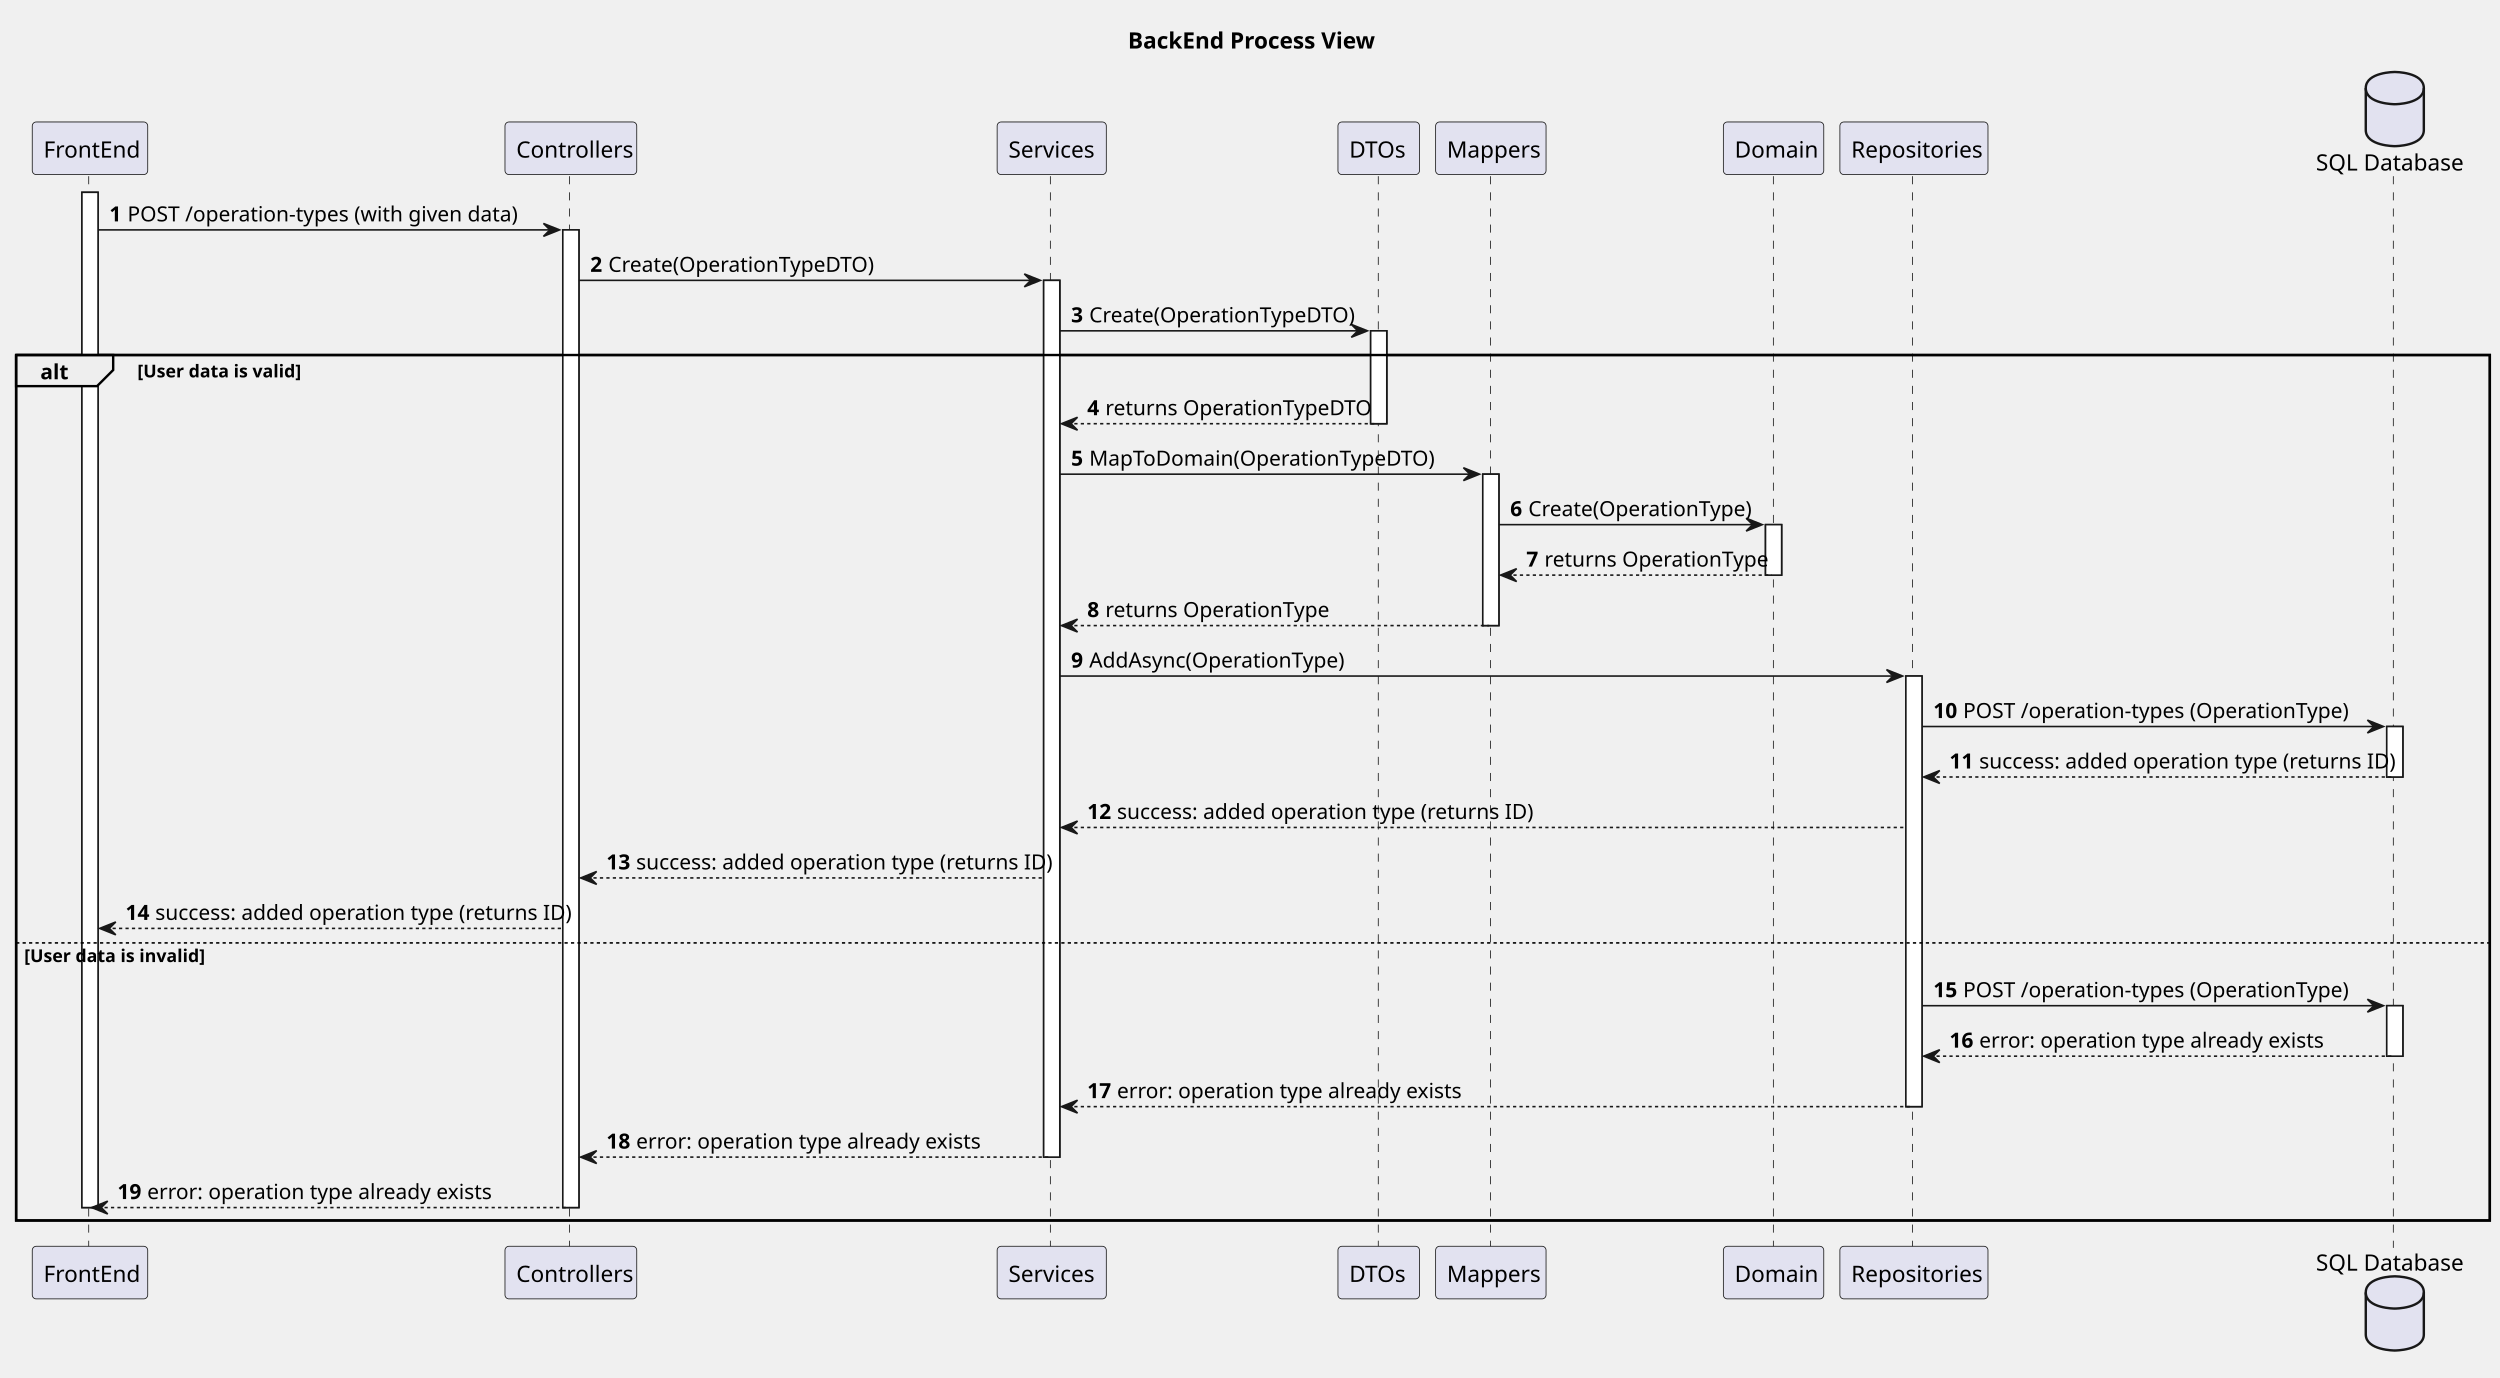
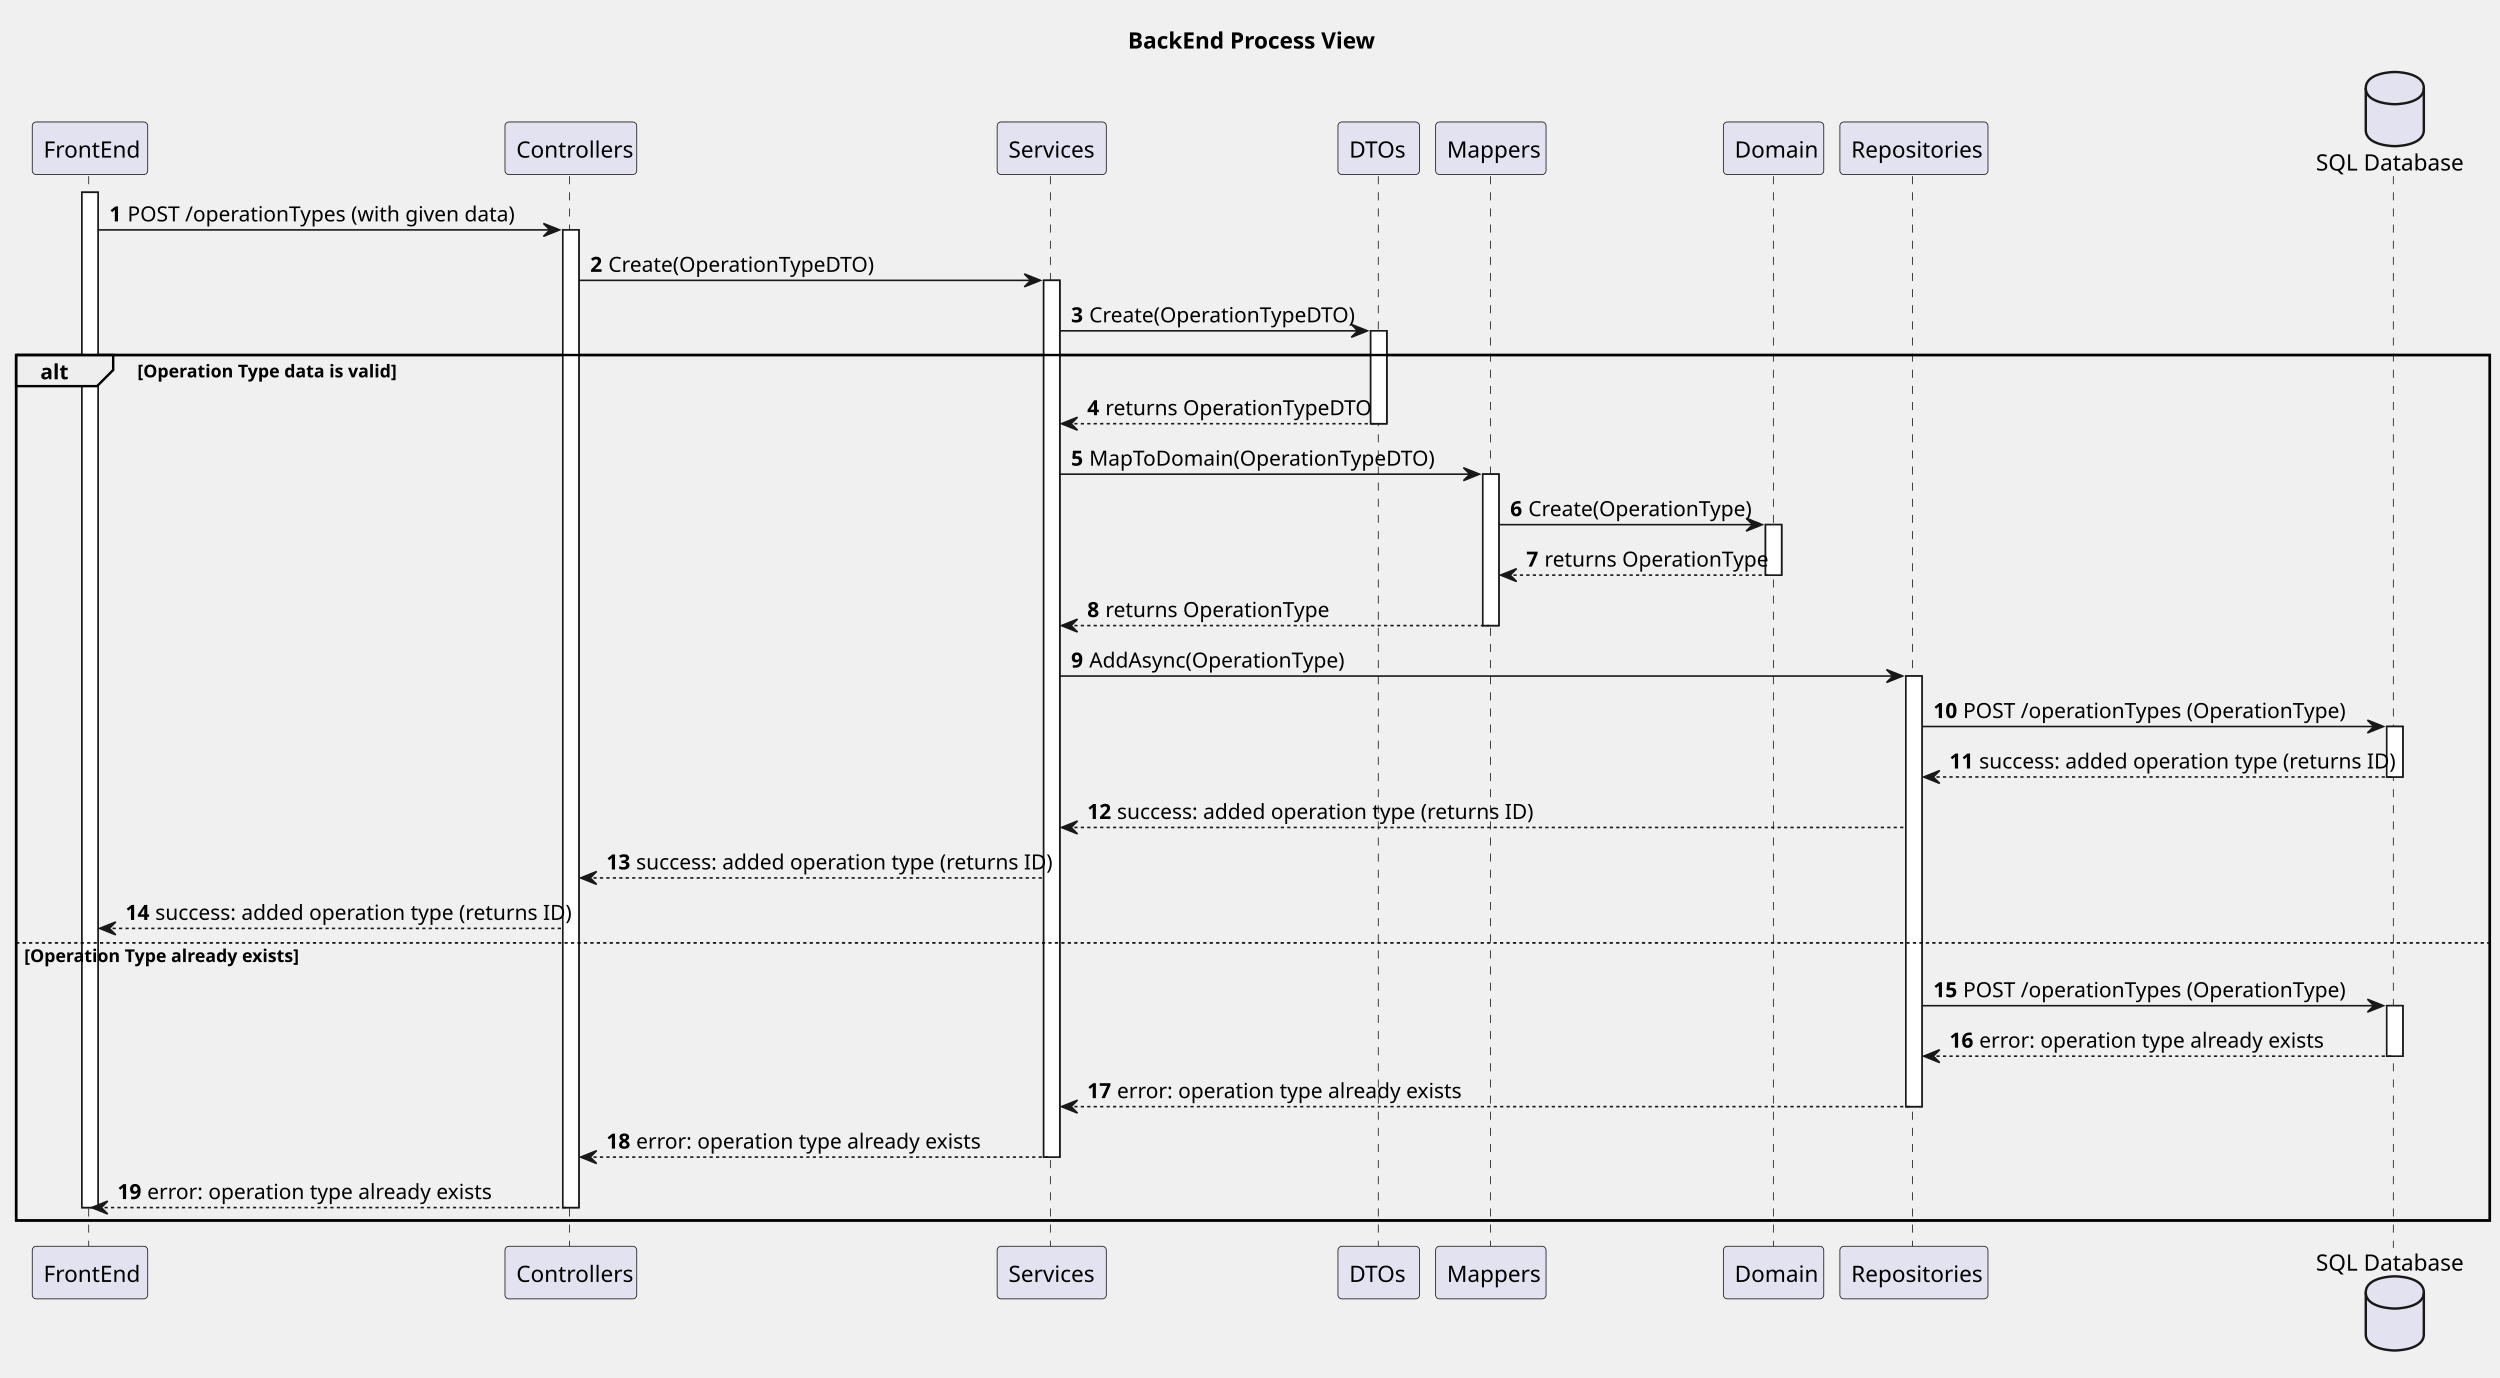
<svg xmlns="http://www.w3.org/2000/svg" contentStyleType="text/css" height="854px" preserveAspectRatio="none" style="width:1550px;height:854px;background:#FFFFFF;" version="1.1" viewBox="0 0 1550 854" width="1550px" zoomAndPan="magnify">
  <defs />
  <g>
    <text fill="#000000" font-family="sans-serif" font-size="14" font-weight="bold" lengthAdjust="spacing" textLength="154.075" x="699.31" y="30.107">BackEnd Process View</text>
    <rect fill="#FFFFFF" height="629.451" style="stroke:#181818;stroke-width:1.0;" width="10" x="50.793" y="119.242" />
    <rect fill="#FFFFFF" height="606.16" style="stroke:#181818;stroke-width:1.0;" width="10" x="348.933" y="142.533" />
    <rect fill="#FFFFFF" height="543.578" style="stroke:#181818;stroke-width:1.0;" width="10" x="647.072" y="173.824" />
    <rect fill="#FFFFFF" height="57.582" style="stroke:#181818;stroke-width:1.0;" width="10" x="849.807" y="205.115" />
    <rect fill="#FFFFFF" height="93.873" style="stroke:#181818;stroke-width:1.0;" width="10" x="919.317" y="293.988" />
    <rect fill="#FFFFFF" height="31.291" style="stroke:#181818;stroke-width:1.0;" width="10" x="1094.61" y="325.279" />
    <rect fill="#FFFFFF" height="266.959" style="stroke:#181818;stroke-width:1.0;" width="10" x="1181.638" y="419.152" />
    <rect fill="#FFFFFF" height="31.291" style="stroke:#181818;stroke-width:1.0;" width="10" x="1479.777" y="450.443" />
    <rect fill="#FFFFFF" height="31.291" style="stroke:#181818;stroke-width:1.0;" width="10" x="1479.777" y="623.529" />
    <rect fill="none" height="536.578" style="stroke:#000000;stroke-width:1.5;" width="1533.694" x="10" y="220.115" />
    <line style="stroke:#181818;stroke-width:0.5;stroke-dasharray:5.0,5.0;" x1="55" x2="55" y1="109.242" y2="773.693" />
    <line style="stroke:#181818;stroke-width:0.5;stroke-dasharray:5.0,5.0;" x1="353.088" x2="353.088" y1="109.242" y2="773.693" />
    <line style="stroke:#181818;stroke-width:0.5;stroke-dasharray:5.0,5.0;" x1="651.231" x2="651.231" y1="109.242" y2="773.693" />
    <line style="stroke:#181818;stroke-width:0.5;stroke-dasharray:5.0,5.0;" x1="854.531" x2="854.531" y1="109.242" y2="773.693" />
    <line style="stroke:#181818;stroke-width:0.5;stroke-dasharray:5.0,5.0;" x1="924.082" x2="924.082" y1="109.242" y2="773.693" />
    <line style="stroke:#181818;stroke-width:0.5;stroke-dasharray:5.0,5.0;" x1="1099.49" x2="1099.49" y1="109.242" y2="773.693" />
    <line style="stroke:#181818;stroke-width:0.5;stroke-dasharray:5.0,5.0;" x1="1185.731" x2="1185.731" y1="109.242" y2="773.693" />
    <line style="stroke:#181818;stroke-width:0.5;stroke-dasharray:5.0,5.0;" x1="1483.86" x2="1483.86" y1="109.242" y2="773.693" />
    <rect fill="#E2E2F0" height="32.621" rx="2.5" ry="2.5" style="stroke:#181818;stroke-width:0.5;" width="71.586" x="20" y="75.621" />
    <text fill="#000000" font-family="sans-serif" font-size="14" lengthAdjust="spacing" textLength="57.586" x="27" y="97.728">FrontEnd</text>
    <rect fill="#E2E2F0" height="32.621" rx="2.5" ry="2.5" style="stroke:#181818;stroke-width:0.5;" width="71.586" x="20" y="772.693" />
    <text fill="#000000" font-family="sans-serif" font-size="14" lengthAdjust="spacing" textLength="57.586" x="27" y="794.801">FrontEnd</text>
    <rect fill="#E2E2F0" height="32.621" rx="2.5" ry="2.5" style="stroke:#181818;stroke-width:0.5;" width="81.689" x="313.088" y="75.621" />
    <text fill="#000000" font-family="sans-serif" font-size="14" lengthAdjust="spacing" textLength="67.689" x="320.088" y="97.728">Controllers</text>
    <rect fill="#E2E2F0" height="32.621" rx="2.5" ry="2.5" style="stroke:#181818;stroke-width:0.5;" width="81.689" x="313.088" y="772.693" />
    <text fill="#000000" font-family="sans-serif" font-size="14" lengthAdjust="spacing" textLength="67.689" x="320.088" y="794.801">Controllers</text>
    <rect fill="#E2E2F0" height="32.621" rx="2.5" ry="2.5" style="stroke:#181818;stroke-width:0.5;" width="67.683" x="618.231" y="75.621" />
    <text fill="#000000" font-family="sans-serif" font-size="14" lengthAdjust="spacing" textLength="53.683" x="625.231" y="97.728">Services</text>
    <rect fill="#E2E2F0" height="32.621" rx="2.5" ry="2.5" style="stroke:#181818;stroke-width:0.5;" width="67.683" x="618.231" y="772.693" />
    <text fill="#000000" font-family="sans-serif" font-size="14" lengthAdjust="spacing" textLength="53.683" x="625.231" y="794.801">Services</text>
    <rect fill="#E2E2F0" height="32.621" rx="2.5" ry="2.5" style="stroke:#181818;stroke-width:0.5;" width="50.552" x="829.531" y="75.621" />
    <text fill="#000000" font-family="sans-serif" font-size="14" lengthAdjust="spacing" textLength="36.552" x="836.531" y="97.728">DTOs</text>
    <rect fill="#E2E2F0" height="32.621" rx="2.5" ry="2.5" style="stroke:#181818;stroke-width:0.5;" width="50.552" x="829.531" y="772.693" />
    <text fill="#000000" font-family="sans-serif" font-size="14" lengthAdjust="spacing" textLength="36.552" x="836.531" y="794.801">DTOs</text>
    <rect fill="#E2E2F0" height="32.621" rx="2.5" ry="2.5" style="stroke:#181818;stroke-width:0.5;" width="68.469" x="890.082" y="75.621" />
    <text fill="#000000" font-family="sans-serif" font-size="14" lengthAdjust="spacing" textLength="54.469" x="897.082" y="97.728">Mappers</text>
    <rect fill="#E2E2F0" height="32.621" rx="2.5" ry="2.5" style="stroke:#181818;stroke-width:0.5;" width="68.469" x="890.082" y="772.693" />
    <text fill="#000000" font-family="sans-serif" font-size="14" lengthAdjust="spacing" textLength="54.469" x="897.082" y="794.801">Mappers</text>
    <rect fill="#E2E2F0" height="32.621" rx="2.5" ry="2.5" style="stroke:#181818;stroke-width:0.5;" width="62.241" x="1068.49" y="75.621" />
    <text fill="#000000" font-family="sans-serif" font-size="14" lengthAdjust="spacing" textLength="48.241" x="1075.49" y="97.728">Domain</text>
    <rect fill="#E2E2F0" height="32.621" rx="2.5" ry="2.5" style="stroke:#181818;stroke-width:0.5;" width="62.241" x="1068.49" y="772.693" />
    <text fill="#000000" font-family="sans-serif" font-size="14" lengthAdjust="spacing" textLength="48.241" x="1075.49" y="794.801">Domain</text>
    <rect fill="#E2E2F0" height="32.621" rx="2.5" ry="2.5" style="stroke:#181818;stroke-width:0.5;" width="91.814" x="1140.731" y="75.621" />
    <text fill="#000000" font-family="sans-serif" font-size="14" lengthAdjust="spacing" textLength="77.814" x="1147.731" y="97.728">Repositories</text>
    <rect fill="#E2E2F0" height="32.621" rx="2.5" ry="2.5" style="stroke:#181818;stroke-width:0.5;" width="91.814" x="1140.731" y="772.693" />
    <text fill="#000000" font-family="sans-serif" font-size="14" lengthAdjust="spacing" textLength="77.814" x="1147.731" y="794.801">Repositories</text>
    <text fill="#000000" font-family="sans-serif" font-size="14" lengthAdjust="spacing" textLength="91.834" x="1435.86" y="105.728">SQL Database</text>
    <path d="M1466.777,54.621 C1466.777,44.621 1484.777,44.621 1484.777,44.621 C1484.777,44.621 1502.777,44.621 1502.777,54.621 L1502.777,80.621 C1502.777,90.621 1484.777,90.621 1484.777,90.621 C1484.777,90.621 1466.777,90.621 1466.777,80.621 L1466.777,54.621 " fill="#E2E2F0" style="stroke:#181818;stroke-width:1.5;" />
    <path d="M1466.777,54.621 C1466.777,64.621 1484.777,64.621 1484.777,64.621 C1484.777,64.621 1502.777,64.621 1502.777,54.621 " fill="none" style="stroke:#181818;stroke-width:1.5;" />
    <text fill="#000000" font-family="sans-serif" font-size="14" lengthAdjust="spacing" textLength="91.834" x="1435.86" y="787.801">SQL Database</text>
    <path d="M1466.777,801.314 C1466.777,791.314 1484.777,791.314 1484.777,791.314 C1484.777,791.314 1502.777,791.314 1502.777,801.314 L1502.777,827.314 C1502.777,837.314 1484.777,837.314 1484.777,837.314 C1484.777,837.314 1466.777,837.314 1466.777,827.314 L1466.777,801.314 " fill="#E2E2F0" style="stroke:#181818;stroke-width:1.5;" />
    <path d="M1466.777,801.314 C1466.777,811.314 1484.777,811.314 1484.777,811.314 C1484.777,811.314 1502.777,811.314 1502.777,801.314 " fill="none" style="stroke:#181818;stroke-width:1.5;" />
    <rect fill="#FFFFFF" height="629.451" style="stroke:#181818;stroke-width:1.0;" width="10" x="50.793" y="119.242" />
    <rect fill="#FFFFFF" height="606.16" style="stroke:#181818;stroke-width:1.0;" width="10" x="348.933" y="142.533" />
    <rect fill="#FFFFFF" height="543.578" style="stroke:#181818;stroke-width:1.0;" width="10" x="647.072" y="173.824" />
    <rect fill="#FFFFFF" height="57.582" style="stroke:#181818;stroke-width:1.0;" width="10" x="849.807" y="205.115" />
    <rect fill="#FFFFFF" height="93.873" style="stroke:#181818;stroke-width:1.0;" width="10" x="919.317" y="293.988" />
    <rect fill="#FFFFFF" height="31.291" style="stroke:#181818;stroke-width:1.0;" width="10" x="1094.61" y="325.279" />
    <rect fill="#FFFFFF" height="266.959" style="stroke:#181818;stroke-width:1.0;" width="10" x="1181.638" y="419.152" />
    <rect fill="#FFFFFF" height="31.291" style="stroke:#181818;stroke-width:1.0;" width="10" x="1479.777" y="450.443" />
    <rect fill="#FFFFFF" height="31.291" style="stroke:#181818;stroke-width:1.0;" width="10" x="1479.777" y="623.529" />
    <polygon fill="#181818" points="336.933,138.533,346.933,142.533,336.933,146.533,340.933,142.533" style="stroke:#181818;stroke-width:1.0;" />
    <line style="stroke:#181818;stroke-width:1.0;" x1="60.793" x2="342.933" y1="142.533" y2="142.533" />
    <text fill="#000000" font-family="sans-serif" font-size="13" font-weight="bold" lengthAdjust="spacing" textLength="7.23" x="67.793" y="137.27">1</text>
-     <text fill="#000000" font-family="sans-serif" font-size="13" lengthAdjust="spacing" textLength="231.22" x="79.023" y="137.27">POST /operation-types (with given data)</text>
+     <text fill="#000000" font-family="sans-serif" font-size="13" lengthAdjust="spacing" textLength="231.22" x="79.023" y="137.27">POST /operationTypes (with given data)</text>
    <polygon fill="#181818" points="635.072,169.824,645.072,173.824,635.072,177.824,639.072,173.824" style="stroke:#181818;stroke-width:1.0;" />
    <line style="stroke:#181818;stroke-width:1.0;" x1="358.933" x2="641.072" y1="173.824" y2="173.824" />
    <text fill="#000000" font-family="sans-serif" font-size="13" font-weight="bold" lengthAdjust="spacing" textLength="7.23" x="365.933" y="168.561">2</text>
    <text fill="#000000" font-family="sans-serif" font-size="13" lengthAdjust="spacing" textLength="161.11" x="377.163" y="168.561">Create(OperationTypeDTO)</text>
    <polygon fill="#181818" points="837.807,201.115,847.807,205.115,837.807,209.115,841.807,205.115" style="stroke:#181818;stroke-width:1.0;" />
    <line style="stroke:#181818;stroke-width:1.0;" x1="657.072" x2="843.807" y1="205.115" y2="205.115" />
    <text fill="#000000" font-family="sans-serif" font-size="13" font-weight="bold" lengthAdjust="spacing" textLength="7.23" x="664.072" y="199.852">3</text>
    <text fill="#000000" font-family="sans-serif" font-size="13" lengthAdjust="spacing" textLength="161.11" x="675.302" y="199.852">Create(OperationTypeDTO)</text>
    <path d="M10,220.115 L70.171,220.115 L70.171,229.406 L60.171,239.406 L10,239.406 L10,220.115 " fill="#EEEEEE" style="stroke:#000000;stroke-width:1.5;" />
    <rect fill="none" height="536.578" style="stroke:#000000;stroke-width:1.5;" width="1533.694" x="10" y="220.115" />
    <text fill="#000000" font-family="sans-serif" font-size="13" font-weight="bold" lengthAdjust="spacing" textLength="15.171" x="25" y="235.144">alt</text>
-     <text fill="#000000" font-family="sans-serif" font-size="11" font-weight="bold" lengthAdjust="spacing" textLength="97.813" x="85.171" y="233.985">[User data is valid]</text>
+     <text fill="#000000" font-family="sans-serif" font-size="11" font-weight="bold" lengthAdjust="spacing" textLength="154.032" x="85.171" y="233.985">[Operation Type data is valid]</text>
    <polygon fill="#181818" points="668.072,258.697,658.072,262.697,668.072,266.697,664.072,262.697" style="stroke:#181818;stroke-width:1.0;" />
    <line style="stroke:#181818;stroke-width:1.0;stroke-dasharray:2.0,2.0;" x1="662.072" x2="853.807" y1="262.697" y2="262.697" />
    <text fill="#000000" font-family="sans-serif" font-size="13" font-weight="bold" lengthAdjust="spacing" textLength="7.23" x="674.072" y="257.435">4</text>
    <text fill="#000000" font-family="sans-serif" font-size="13" lengthAdjust="spacing" textLength="157.504" x="685.302" y="257.435">returns OperationTypeDTO</text>
    <polygon fill="#181818" points="907.317,289.988,917.317,293.988,907.317,297.988,911.317,293.988" style="stroke:#181818;stroke-width:1.0;" />
    <line style="stroke:#181818;stroke-width:1.0;" x1="657.072" x2="913.317" y1="293.988" y2="293.988" />
    <text fill="#000000" font-family="sans-serif" font-size="13" font-weight="bold" lengthAdjust="spacing" textLength="7.23" x="664.072" y="288.726">5</text>
    <text fill="#000000" font-family="sans-serif" font-size="13" lengthAdjust="spacing" textLength="207.346" x="675.302" y="288.726">MapToDomain(OperationTypeDTO)</text>
    <polygon fill="#181818" points="1082.61,321.279,1092.61,325.279,1082.61,329.279,1086.61,325.279" style="stroke:#181818;stroke-width:1.0;" />
    <line style="stroke:#181818;stroke-width:1.0;" x1="929.317" x2="1088.61" y1="325.279" y2="325.279" />
    <text fill="#000000" font-family="sans-serif" font-size="13" font-weight="bold" lengthAdjust="spacing" textLength="7.23" x="936.317" y="320.017">6</text>
    <text fill="#000000" font-family="sans-serif" font-size="13" lengthAdjust="spacing" textLength="133.669" x="947.547" y="320.017">Create(OperationType)</text>
    <polygon fill="#181818" points="940.317,352.57,930.317,356.57,940.317,360.57,936.317,356.57" style="stroke:#181818;stroke-width:1.0;" />
    <line style="stroke:#181818;stroke-width:1.0;stroke-dasharray:2.0,2.0;" x1="934.317" x2="1098.61" y1="356.57" y2="356.57" />
    <text fill="#000000" font-family="sans-serif" font-size="13" font-weight="bold" lengthAdjust="spacing" textLength="7.23" x="946.317" y="351.308">7</text>
    <text fill="#000000" font-family="sans-serif" font-size="13" lengthAdjust="spacing" textLength="130.064" x="957.547" y="351.308">returns OperationType</text>
    <polygon fill="#181818" points="668.072,383.861,658.072,387.861,668.072,391.861,664.072,387.861" style="stroke:#181818;stroke-width:1.0;" />
    <line style="stroke:#181818;stroke-width:1.0;stroke-dasharray:2.0,2.0;" x1="662.072" x2="923.317" y1="387.861" y2="387.861" />
    <text fill="#000000" font-family="sans-serif" font-size="13" font-weight="bold" lengthAdjust="spacing" textLength="7.23" x="674.072" y="382.599">8</text>
    <text fill="#000000" font-family="sans-serif" font-size="13" lengthAdjust="spacing" textLength="130.064" x="685.302" y="382.599">returns OperationType</text>
    <polygon fill="#181818" points="1169.638,415.152,1179.638,419.152,1169.638,423.152,1173.638,419.152" style="stroke:#181818;stroke-width:1.0;" />
    <line style="stroke:#181818;stroke-width:1.0;" x1="657.072" x2="1175.638" y1="419.152" y2="419.152" />
    <text fill="#000000" font-family="sans-serif" font-size="13" font-weight="bold" lengthAdjust="spacing" textLength="7.23" x="664.072" y="413.89">9</text>
    <text fill="#000000" font-family="sans-serif" font-size="13" lengthAdjust="spacing" textLength="153.182" x="675.302" y="413.89">AddAsync(OperationType)</text>
    <polygon fill="#181818" points="1467.777,446.443,1477.777,450.443,1467.777,454.443,1471.777,450.443" style="stroke:#181818;stroke-width:1.0;" />
    <line style="stroke:#181818;stroke-width:1.0;" x1="1191.638" x2="1473.777" y1="450.443" y2="450.443" />
    <text fill="#000000" font-family="sans-serif" font-size="13" font-weight="bold" lengthAdjust="spacing" textLength="14.46" x="1198.638" y="445.181">10</text>
-     <text fill="#000000" font-family="sans-serif" font-size="13" lengthAdjust="spacing" textLength="230.49" x="1217.098" y="445.181">POST /operation-types (OperationType)</text>
+     <text fill="#000000" font-family="sans-serif" font-size="13" lengthAdjust="spacing" textLength="230.49" x="1217.098" y="445.181">POST /operationTypes (OperationType)</text>
    <polygon fill="#181818" points="1202.638,477.734,1192.638,481.734,1202.638,485.734,1198.638,481.734" style="stroke:#181818;stroke-width:1.0;" />
    <line style="stroke:#181818;stroke-width:1.0;stroke-dasharray:2.0,2.0;" x1="1196.638" x2="1483.777" y1="481.734" y2="481.734" />
    <text fill="#000000" font-family="sans-serif" font-size="13" font-weight="bold" lengthAdjust="spacing" textLength="14.46" x="1208.638" y="476.472">11</text>
    <text fill="#000000" font-family="sans-serif" font-size="13" lengthAdjust="spacing" textLength="245.68" x="1227.098" y="476.472">success: added operation type (returns ID)</text>
    <polygon fill="#181818" points="668.072,509.025,658.072,513.025,668.072,517.025,664.072,513.025" style="stroke:#181818;stroke-width:1.0;" />
    <line style="stroke:#181818;stroke-width:1.0;stroke-dasharray:2.0,2.0;" x1="662.072" x2="1180.638" y1="513.025" y2="513.025" />
    <text fill="#000000" font-family="sans-serif" font-size="13" font-weight="bold" lengthAdjust="spacing" textLength="14.46" x="674.072" y="507.763">12</text>
    <text fill="#000000" font-family="sans-serif" font-size="13" lengthAdjust="spacing" textLength="245.68" x="692.532" y="507.763">success: added operation type (returns ID)</text>
    <polygon fill="#181818" points="369.933,540.316,359.933,544.316,369.933,548.316,365.933,544.316" style="stroke:#181818;stroke-width:1.0;" />
    <line style="stroke:#181818;stroke-width:1.0;stroke-dasharray:2.0,2.0;" x1="363.933" x2="646.072" y1="544.316" y2="544.316" />
    <text fill="#000000" font-family="sans-serif" font-size="13" font-weight="bold" lengthAdjust="spacing" textLength="14.46" x="375.933" y="539.054">13</text>
    <text fill="#000000" font-family="sans-serif" font-size="13" lengthAdjust="spacing" textLength="245.68" x="394.393" y="539.054">success: added operation type (returns ID)</text>
    <polygon fill="#181818" points="71.793,571.607,61.793,575.607,71.793,579.607,67.793,575.607" style="stroke:#181818;stroke-width:1.0;" />
    <line style="stroke:#181818;stroke-width:1.0;stroke-dasharray:2.0,2.0;" x1="65.793" x2="347.933" y1="575.607" y2="575.607" />
    <text fill="#000000" font-family="sans-serif" font-size="13" font-weight="bold" lengthAdjust="spacing" textLength="14.46" x="77.793" y="570.345">14</text>
    <text fill="#000000" font-family="sans-serif" font-size="13" lengthAdjust="spacing" textLength="245.68" x="96.253" y="570.345">success: added operation type (returns ID)</text>
    <line style="stroke:#000000;stroke-width:1.0;stroke-dasharray:2.0,2.0;" x1="10" x2="1543.694" y1="584.607" y2="584.607" />
-     <text fill="#000000" font-family="sans-serif" font-size="11" font-weight="bold" lengthAdjust="spacing" textLength="107.588" x="15" y="596.477">[User data is invalid]</text>
+     <text fill="#000000" font-family="sans-serif" font-size="11" font-weight="bold" lengthAdjust="spacing" textLength="163.834" x="15" y="596.477">[Operation Type already exists]</text>
    <polygon fill="#181818" points="1467.777,619.529,1477.777,623.529,1467.777,627.529,1471.777,623.529" style="stroke:#181818;stroke-width:1.0;" />
    <line style="stroke:#181818;stroke-width:1.0;" x1="1191.638" x2="1473.777" y1="623.529" y2="623.529" />
    <text fill="#000000" font-family="sans-serif" font-size="13" font-weight="bold" lengthAdjust="spacing" textLength="14.46" x="1198.638" y="618.267">15</text>
-     <text fill="#000000" font-family="sans-serif" font-size="13" lengthAdjust="spacing" textLength="230.49" x="1217.098" y="618.267">POST /operation-types (OperationType)</text>
+     <text fill="#000000" font-family="sans-serif" font-size="13" lengthAdjust="spacing" textLength="230.49" x="1217.098" y="618.267">POST /operationTypes (OperationType)</text>
    <polygon fill="#181818" points="1202.638,650.82,1192.638,654.82,1202.638,658.82,1198.638,654.82" style="stroke:#181818;stroke-width:1.0;" />
    <line style="stroke:#181818;stroke-width:1.0;stroke-dasharray:2.0,2.0;" x1="1196.638" x2="1483.777" y1="654.82" y2="654.82" />
    <text fill="#000000" font-family="sans-serif" font-size="13" font-weight="bold" lengthAdjust="spacing" textLength="14.46" x="1208.638" y="649.558">16</text>
    <text fill="#000000" font-family="sans-serif" font-size="13" lengthAdjust="spacing" textLength="200.154" x="1227.098" y="649.558">error: operation type already exists</text>
    <polygon fill="#181818" points="668.072,682.111,658.072,686.111,668.072,690.111,664.072,686.111" style="stroke:#181818;stroke-width:1.0;" />
    <line style="stroke:#181818;stroke-width:1.0;stroke-dasharray:2.0,2.0;" x1="662.072" x2="1185.638" y1="686.111" y2="686.111" />
    <text fill="#000000" font-family="sans-serif" font-size="13" font-weight="bold" lengthAdjust="spacing" textLength="14.46" x="674.072" y="680.849">17</text>
    <text fill="#000000" font-family="sans-serif" font-size="13" lengthAdjust="spacing" textLength="200.154" x="692.532" y="680.849">error: operation type already exists</text>
    <polygon fill="#181818" points="369.933,713.402,359.933,717.402,369.933,721.402,365.933,717.402" style="stroke:#181818;stroke-width:1.0;" />
    <line style="stroke:#181818;stroke-width:1.0;stroke-dasharray:2.0,2.0;" x1="363.933" x2="651.072" y1="717.402" y2="717.402" />
    <text fill="#000000" font-family="sans-serif" font-size="13" font-weight="bold" lengthAdjust="spacing" textLength="14.46" x="375.933" y="712.14">18</text>
    <text fill="#000000" font-family="sans-serif" font-size="13" lengthAdjust="spacing" textLength="200.154" x="394.393" y="712.14">error: operation type already exists</text>
    <polygon fill="#181818" points="66.793,744.693,56.793,748.693,66.793,752.693,62.793,748.693" style="stroke:#181818;stroke-width:1.0;" />
    <line style="stroke:#181818;stroke-width:1.0;stroke-dasharray:2.0,2.0;" x1="60.793" x2="352.933" y1="748.693" y2="748.693" />
    <text fill="#000000" font-family="sans-serif" font-size="13" font-weight="bold" lengthAdjust="spacing" textLength="14.46" x="72.793" y="743.431">19</text>
    <text fill="#000000" font-family="sans-serif" font-size="13" lengthAdjust="spacing" textLength="200.154" x="91.253" y="743.431">error: operation type already exists</text>
  </g>
</svg>
